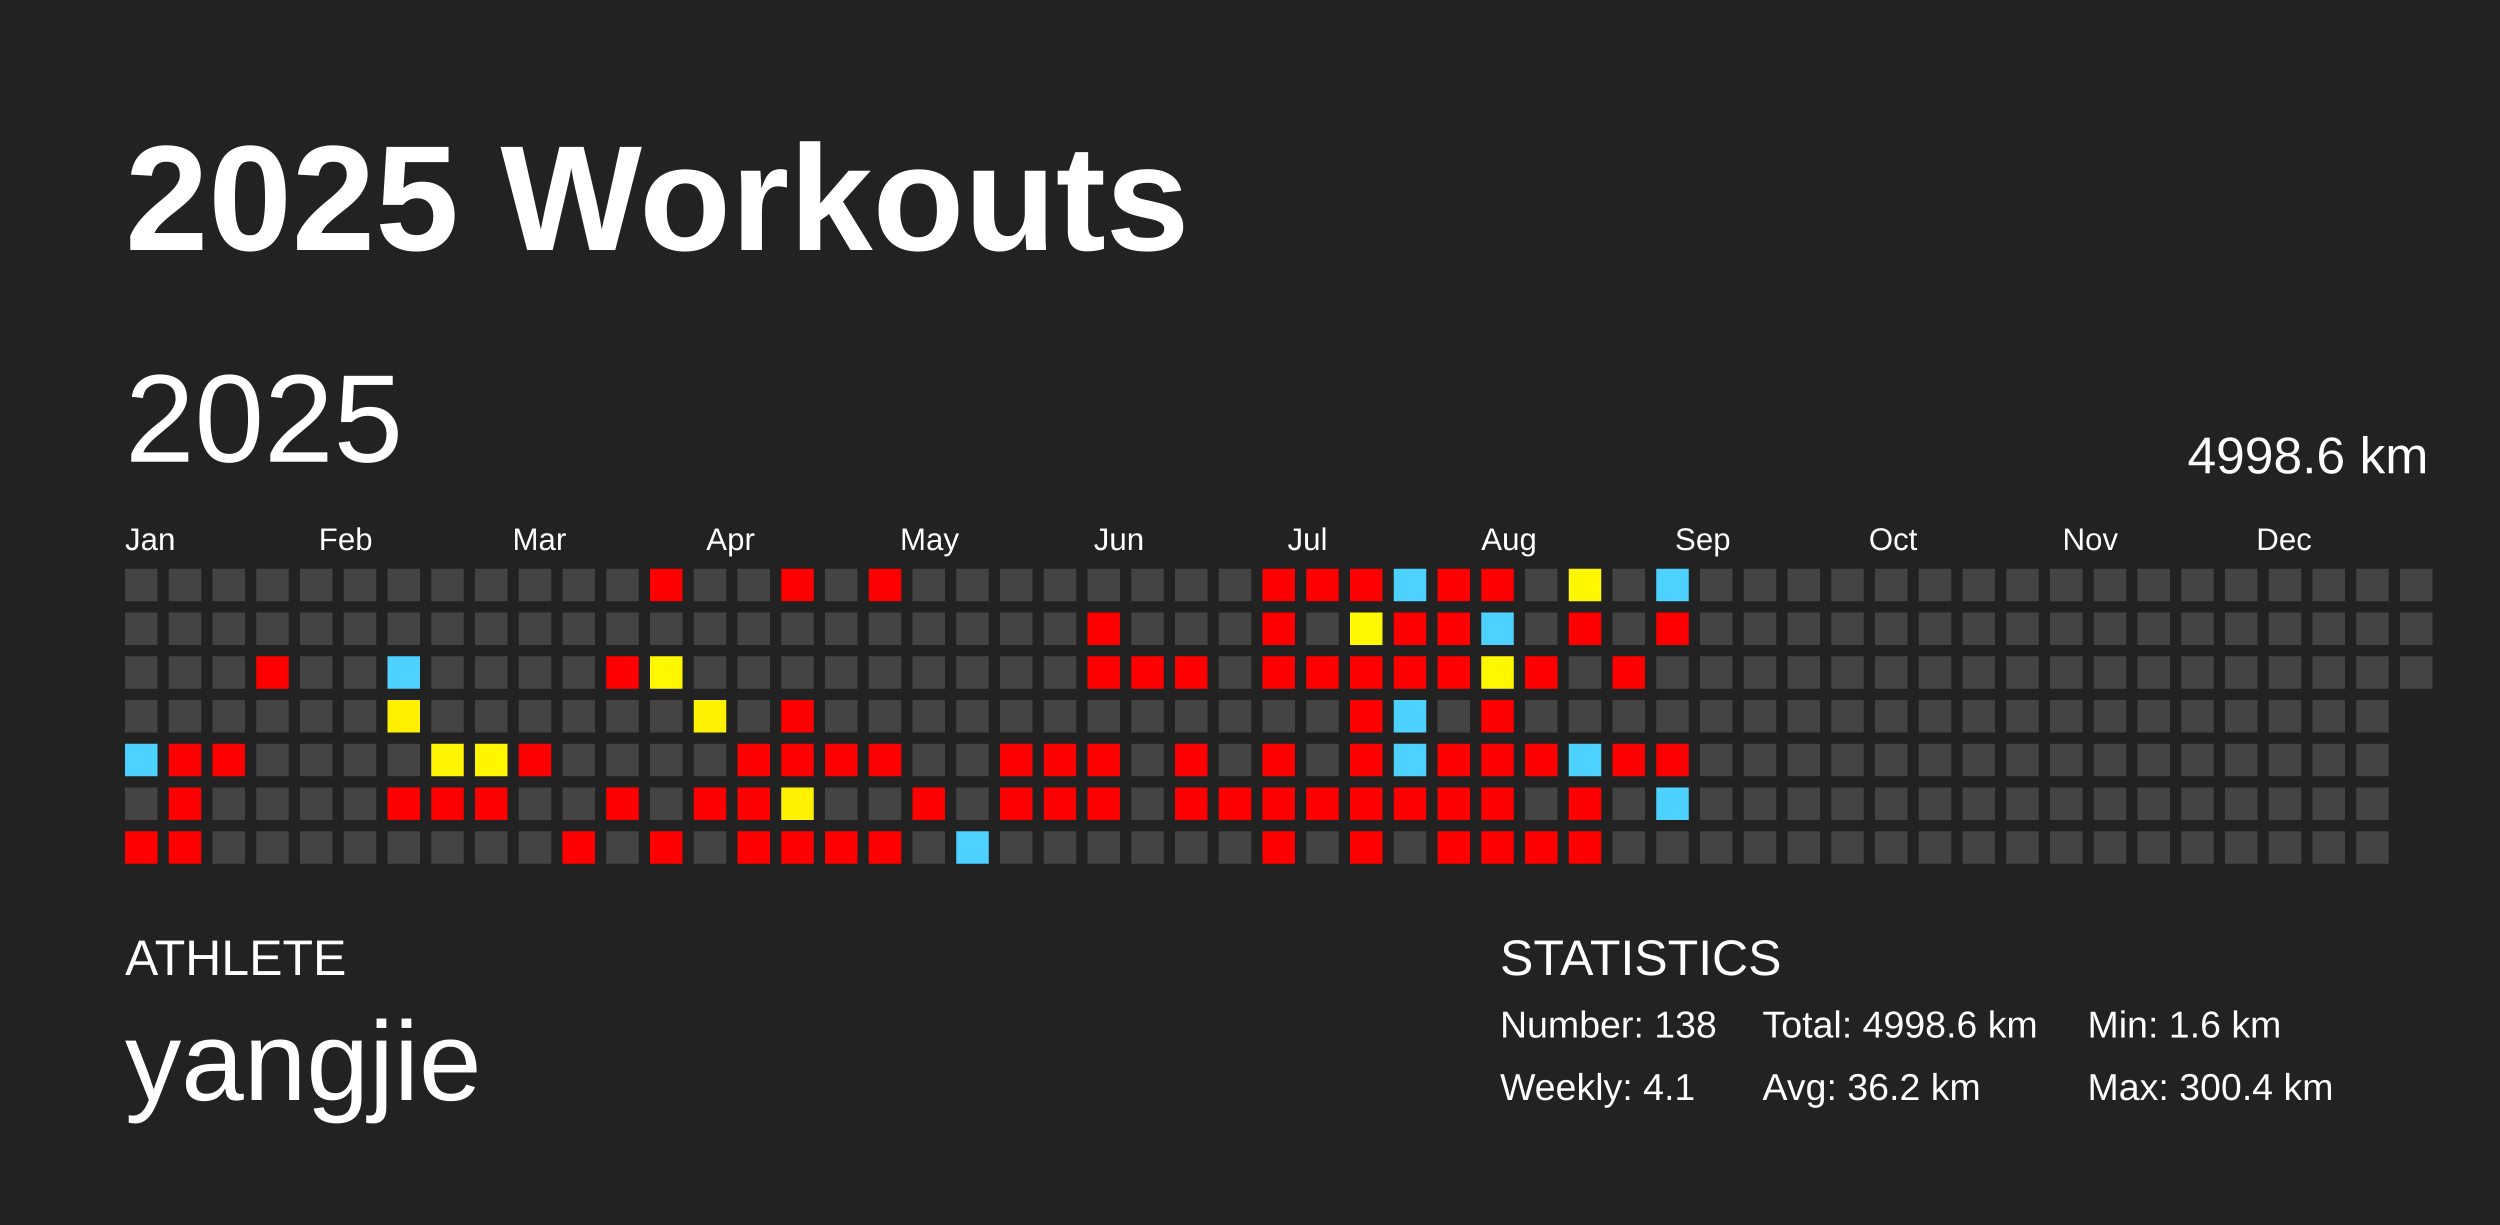
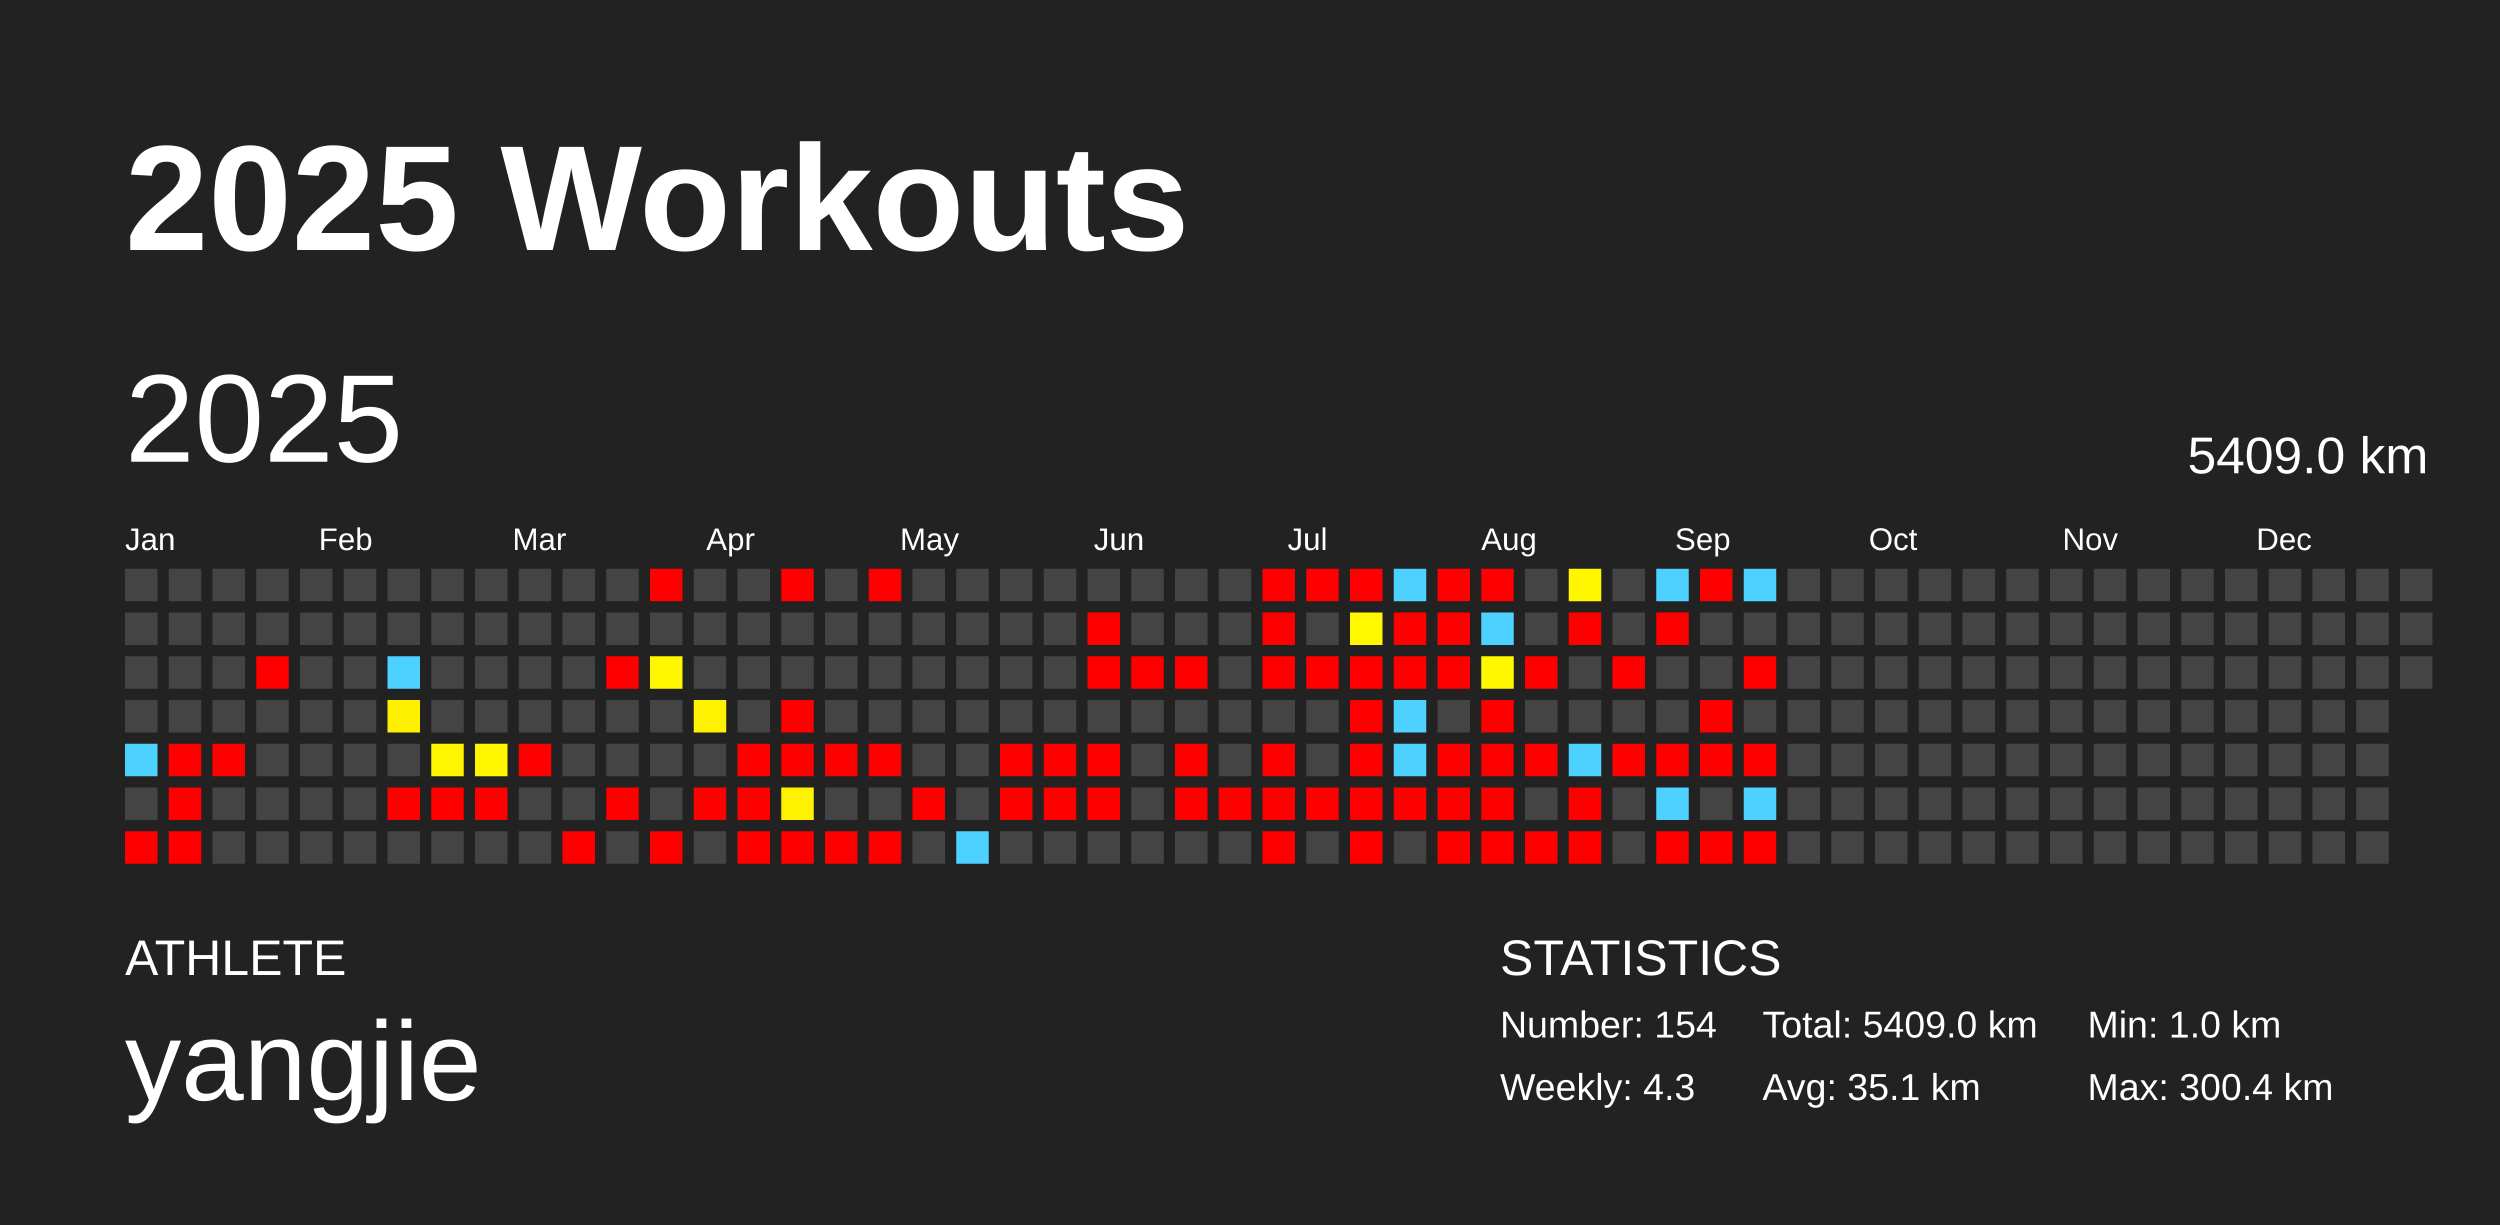
<svg xmlns="http://www.w3.org/2000/svg" baseProfile="full" height="98mm" version="1.1" viewBox="0,0,200,98" width="200mm">
  <defs />
  <rect fill="#222222" height="98" width="200" x="0" y="0" />
  <text fill="#FFFFFF" style="font-size:12px; font-family:Arial; font-weight:bold;" x="10" y="20">2025 Workouts</text>
  <text fill="#FFFFFF" style="font-size:4px; font-family:Arial" x="10" y="78">ATHLETE</text>
  <text fill="#FFFFFF" style="font-size:9px; font-family:Arial" x="10" y="88">yangjie</text>
  <text fill="#FFFFFF" style="font-size:4px; font-family:Arial" x="120" y="78">STATISTICS</text>
-   <text fill="#FFFFFF" style="font-size:3px; font-family:Arial" x="120" y="83">Number: 138</text>
-   <text fill="#FFFFFF" style="font-size:3px; font-family:Arial" x="120" y="88">Weekly: 4.1</text>
-   <text fill="#FFFFFF" style="font-size:3px; font-family:Arial" x="141" y="83">Total: 4998.6 km</text>
-   <text fill="#FFFFFF" style="font-size:3px; font-family:Arial" x="141" y="88">Avg: 36.2 km</text>
-   <text fill="#FFFFFF" style="font-size:3px; font-family:Arial" x="167" y="83">Min: 1.6 km</text>
+   <text fill="#FFFFFF" style="font-size:3px; font-family:Arial" x="120" y="83">Number: 154</text>
+   <text fill="#FFFFFF" style="font-size:3px; font-family:Arial" x="120" y="88">Weekly: 4.3</text>
+   <text fill="#FFFFFF" style="font-size:3px; font-family:Arial" x="141" y="83">Total: 5409.0 km</text>
+   <text fill="#FFFFFF" style="font-size:3px; font-family:Arial" x="141" y="88">Avg: 35.1 km</text>
+   <text fill="#FFFFFF" style="font-size:3px; font-family:Arial" x="167" y="83">Min: 1.0 km</text>
  <text fill="#FFFFFF" style="font-size:3px; font-family:Arial" x="167" y="88">Max: 300.4 km</text>
  <text dominant-baseline="hanging" fill="#FFFFFF" style="font-size:10.0px; font-family:Arial;" x="10" y="30">2025</text>
-   <text dominant-baseline="hanging" fill="#FFFFFF" style="font-size:4.125px; font-family:Arial;" x="175" y="35">4998.6 km</text>
+   <text dominant-baseline="hanging" fill="#FFFFFF" style="font-size:4.125px; font-family:Arial;" x="175" y="35">5409.0 km</text>
  <text fill="#FFFFFF" style="font-size:2.5px; font-family:Arial" x="10.0" y="44">Jan</text>
  <text fill="#FFFFFF" style="font-size:2.5px; font-family:Arial" x="25.5" y="44">Feb</text>
  <text fill="#FFFFFF" style="font-size:2.5px; font-family:Arial" x="41.0" y="44">Mar</text>
  <text fill="#FFFFFF" style="font-size:2.5px; font-family:Arial" x="56.5" y="44">Apr</text>
  <text fill="#FFFFFF" style="font-size:2.5px; font-family:Arial" x="72.0" y="44">May</text>
  <text fill="#FFFFFF" style="font-size:2.5px; font-family:Arial" x="87.5" y="44">Jun</text>
  <text fill="#FFFFFF" style="font-size:2.5px; font-family:Arial" x="103.0" y="44">Jul</text>
  <text fill="#FFFFFF" style="font-size:2.5px; font-family:Arial" x="118.5" y="44">Aug</text>
  <text fill="#FFFFFF" style="font-size:2.5px; font-family:Arial" x="134.0" y="44">Sep</text>
  <text fill="#FFFFFF" style="font-size:2.5px; font-family:Arial" x="149.5" y="44">Oct</text>
  <text fill="#FFFFFF" style="font-size:2.5px; font-family:Arial" x="165.0" y="44">Nov</text>
  <text fill="#FFFFFF" style="font-size:2.5px; font-family:Arial" x="180.5" y="44">Dec</text>
  <rect fill="#444444" height="2.6" width="2.6" x="10.0" y="45.5" />
  <rect fill="#444444" height="2.6" width="2.6" x="10.0" y="49.0" />
  <rect fill="#444444" height="2.6" width="2.6" x="10.0" y="52.5" />
  <rect fill="#444444" height="2.6" width="2.6" x="10.0" y="56.0" />
  <rect fill="#4dd2ff" height="2.6" width="2.6" x="10.0" y="59.5" />
  <rect fill="#444444" height="2.6" width="2.6" x="10.0" y="63.0" />
  <rect fill="red" height="2.6" width="2.6" x="10.0" y="66.5" />
  <rect fill="#444444" height="2.6" width="2.6" x="13.5" y="45.5" />
  <rect fill="#444444" height="2.6" width="2.6" x="13.5" y="49.0" />
  <rect fill="#444444" height="2.6" width="2.6" x="13.5" y="52.5" />
  <rect fill="#444444" height="2.6" width="2.6" x="13.5" y="56.0" />
  <rect fill="red" height="2.6" width="2.6" x="13.5" y="59.5" />
  <rect fill="red" height="2.6" width="2.6" x="13.5" y="63.0" />
  <rect fill="red" height="2.6" width="2.6" x="13.5" y="66.5" />
  <rect fill="#444444" height="2.6" width="2.6" x="17.0" y="45.5" />
  <rect fill="#444444" height="2.6" width="2.6" x="17.0" y="49.0" />
  <rect fill="#444444" height="2.6" width="2.6" x="17.0" y="52.5" />
  <rect fill="#444444" height="2.6" width="2.6" x="17.0" y="56.0" />
  <rect fill="red" height="2.6" width="2.6" x="17.0" y="59.5" />
  <rect fill="#444444" height="2.6" width="2.6" x="17.0" y="63.0" />
  <rect fill="#444444" height="2.6" width="2.6" x="17.0" y="66.5" />
  <rect fill="#444444" height="2.6" width="2.6" x="20.5" y="45.5" />
  <rect fill="#444444" height="2.6" width="2.6" x="20.5" y="49.0" />
  <rect fill="red" height="2.6" width="2.6" x="20.5" y="52.5" />
  <rect fill="#444444" height="2.6" width="2.6" x="20.5" y="56.0" />
  <rect fill="#444444" height="2.6" width="2.6" x="20.5" y="59.5" />
  <rect fill="#444444" height="2.6" width="2.6" x="20.5" y="63.0" />
  <rect fill="#444444" height="2.6" width="2.6" x="20.5" y="66.5" />
  <rect fill="#444444" height="2.6" width="2.6" x="24.0" y="45.5" />
  <rect fill="#444444" height="2.6" width="2.6" x="24.0" y="49.0" />
  <rect fill="#444444" height="2.6" width="2.6" x="24.0" y="52.5" />
  <rect fill="#444444" height="2.6" width="2.6" x="24.0" y="56.0" />
  <rect fill="#444444" height="2.6" width="2.6" x="24.0" y="59.5" />
  <rect fill="#444444" height="2.6" width="2.6" x="24.0" y="63.0" />
  <rect fill="#444444" height="2.6" width="2.6" x="24.0" y="66.5" />
  <rect fill="#444444" height="2.6" width="2.6" x="27.5" y="45.5" />
  <rect fill="#444444" height="2.6" width="2.6" x="27.5" y="49.0" />
  <rect fill="#444444" height="2.6" width="2.6" x="27.5" y="52.5" />
  <rect fill="#444444" height="2.6" width="2.6" x="27.5" y="56.0" />
  <rect fill="#444444" height="2.6" width="2.6" x="27.5" y="59.5" />
  <rect fill="#444444" height="2.6" width="2.6" x="27.5" y="63.0" />
  <rect fill="#444444" height="2.6" width="2.6" x="27.5" y="66.5" />
  <rect fill="#444444" height="2.6" width="2.6" x="31.0" y="45.5" />
  <rect fill="#444444" height="2.6" width="2.6" x="31.0" y="49.0" />
  <rect fill="#4dd2ff" height="2.6" width="2.6" x="31.0" y="52.5" />
  <rect fill="#fff000" height="2.6" width="2.6" x="31.0" y="56.0" />
  <rect fill="#444444" height="2.6" width="2.6" x="31.0" y="59.5" />
  <rect fill="red" height="2.6" width="2.6" x="31.0" y="63.0" />
  <rect fill="#444444" height="2.6" width="2.6" x="31.0" y="66.5" />
  <rect fill="#444444" height="2.6" width="2.6" x="34.5" y="45.5" />
  <rect fill="#444444" height="2.6" width="2.6" x="34.5" y="49.0" />
  <rect fill="#444444" height="2.6" width="2.6" x="34.5" y="52.5" />
  <rect fill="#444444" height="2.6" width="2.6" x="34.5" y="56.0" />
  <rect fill="#fff500" height="2.6" width="2.6" x="34.5" y="59.5" />
  <rect fill="red" height="2.6" width="2.6" x="34.5" y="63.0" />
  <rect fill="#444444" height="2.6" width="2.6" x="34.5" y="66.5" />
  <rect fill="#444444" height="2.6" width="2.6" x="38.0" y="45.5" />
  <rect fill="#444444" height="2.6" width="2.6" x="38.0" y="49.0" />
  <rect fill="#444444" height="2.6" width="2.6" x="38.0" y="52.5" />
  <rect fill="#444444" height="2.6" width="2.6" x="38.0" y="56.0" />
  <rect fill="#fff600" height="2.6" width="2.6" x="38.0" y="59.5" />
  <rect fill="red" height="2.6" width="2.6" x="38.0" y="63.0" />
  <rect fill="#444444" height="2.6" width="2.6" x="38.0" y="66.5" />
  <rect fill="#444444" height="2.6" width="2.6" x="41.5" y="45.5" />
  <rect fill="#444444" height="2.6" width="2.6" x="41.5" y="49.0" />
  <rect fill="#444444" height="2.6" width="2.6" x="41.5" y="52.5" />
  <rect fill="#444444" height="2.6" width="2.6" x="41.5" y="56.0" />
  <rect fill="red" height="2.6" width="2.6" x="41.5" y="59.5" />
  <rect fill="#444444" height="2.6" width="2.6" x="41.5" y="63.0" />
  <rect fill="#444444" height="2.6" width="2.6" x="41.5" y="66.5" />
  <rect fill="#444444" height="2.6" width="2.6" x="45.0" y="45.5" />
  <rect fill="#444444" height="2.6" width="2.6" x="45.0" y="49.0" />
  <rect fill="#444444" height="2.6" width="2.6" x="45.0" y="52.5" />
  <rect fill="#444444" height="2.6" width="2.6" x="45.0" y="56.0" />
  <rect fill="#444444" height="2.6" width="2.6" x="45.0" y="59.5" />
  <rect fill="#444444" height="2.6" width="2.6" x="45.0" y="63.0" />
  <rect fill="red" height="2.6" width="2.6" x="45.0" y="66.5" />
  <rect fill="#444444" height="2.6" width="2.6" x="48.5" y="45.5" />
  <rect fill="#444444" height="2.6" width="2.6" x="48.5" y="49.0" />
  <rect fill="red" height="2.6" width="2.6" x="48.5" y="52.5" />
  <rect fill="#444444" height="2.6" width="2.6" x="48.5" y="56.0" />
  <rect fill="#444444" height="2.6" width="2.6" x="48.5" y="59.5" />
  <rect fill="red" height="2.6" width="2.6" x="48.5" y="63.0" />
  <rect fill="#444444" height="2.6" width="2.6" x="48.5" y="66.5" />
  <rect fill="red" height="2.6" width="2.6" x="52.0" y="45.5" />
  <rect fill="#444444" height="2.6" width="2.6" x="52.0" y="49.0" />
  <rect fill="#fff700" height="2.6" width="2.6" x="52.0" y="52.5" />
  <rect fill="#444444" height="2.6" width="2.6" x="52.0" y="56.0" />
  <rect fill="#444444" height="2.6" width="2.6" x="52.0" y="59.5" />
  <rect fill="#444444" height="2.6" width="2.6" x="52.0" y="63.0" />
  <rect fill="red" height="2.6" width="2.6" x="52.0" y="66.5" />
  <rect fill="#444444" height="2.6" width="2.6" x="55.5" y="45.5" />
  <rect fill="#444444" height="2.6" width="2.6" x="55.5" y="49.0" />
  <rect fill="#444444" height="2.6" width="2.6" x="55.5" y="52.5" />
  <rect fill="#fff200" height="2.6" width="2.6" x="55.5" y="56.0" />
  <rect fill="#444444" height="2.6" width="2.6" x="55.5" y="59.5" />
  <rect fill="red" height="2.6" width="2.6" x="55.5" y="63.0" />
  <rect fill="#444444" height="2.6" width="2.6" x="55.5" y="66.5" />
  <rect fill="#444444" height="2.6" width="2.6" x="59.0" y="45.5" />
  <rect fill="#444444" height="2.6" width="2.6" x="59.0" y="49.0" />
  <rect fill="#444444" height="2.6" width="2.6" x="59.0" y="52.5" />
  <rect fill="#444444" height="2.6" width="2.6" x="59.0" y="56.0" />
  <rect fill="red" height="2.6" width="2.6" x="59.0" y="59.5" />
  <rect fill="red" height="2.6" width="2.6" x="59.0" y="63.0" />
  <rect fill="red" height="2.6" width="2.6" x="59.0" y="66.5" />
  <rect fill="red" height="2.6" width="2.6" x="62.5" y="45.5" />
  <rect fill="#444444" height="2.6" width="2.6" x="62.5" y="49.0" />
  <rect fill="#444444" height="2.6" width="2.6" x="62.5" y="52.5" />
  <rect fill="red" height="2.6" width="2.6" x="62.5" y="56.0" />
  <rect fill="red" height="2.6" width="2.6" x="62.5" y="59.5" />
  <rect fill="#fff200" height="2.6" width="2.6" x="62.5" y="63.0" />
  <rect fill="red" height="2.6" width="2.6" x="62.5" y="66.5" />
  <rect fill="#444444" height="2.6" width="2.6" x="66.0" y="45.5" />
  <rect fill="#444444" height="2.6" width="2.6" x="66.0" y="49.0" />
  <rect fill="#444444" height="2.6" width="2.6" x="66.0" y="52.5" />
  <rect fill="#444444" height="2.6" width="2.6" x="66.0" y="56.0" />
  <rect fill="red" height="2.6" width="2.6" x="66.0" y="59.5" />
  <rect fill="#444444" height="2.6" width="2.6" x="66.0" y="63.0" />
  <rect fill="red" height="2.6" width="2.6" x="66.0" y="66.5" />
  <rect fill="red" height="2.6" width="2.6" x="69.5" y="45.5" />
  <rect fill="#444444" height="2.6" width="2.6" x="69.5" y="49.0" />
  <rect fill="#444444" height="2.6" width="2.6" x="69.5" y="52.5" />
  <rect fill="#444444" height="2.6" width="2.6" x="69.5" y="56.0" />
  <rect fill="red" height="2.6" width="2.6" x="69.5" y="59.5" />
  <rect fill="#444444" height="2.6" width="2.6" x="69.5" y="63.0" />
  <rect fill="red" height="2.6" width="2.6" x="69.5" y="66.5" />
  <rect fill="#444444" height="2.6" width="2.6" x="73.0" y="45.5" />
  <rect fill="#444444" height="2.6" width="2.6" x="73.0" y="49.0" />
  <rect fill="#444444" height="2.6" width="2.6" x="73.0" y="52.5" />
  <rect fill="#444444" height="2.6" width="2.6" x="73.0" y="56.0" />
  <rect fill="#444444" height="2.6" width="2.6" x="73.0" y="59.5" />
  <rect fill="red" height="2.6" width="2.6" x="73.0" y="63.0" />
  <rect fill="#444444" height="2.6" width="2.6" x="73.0" y="66.5" />
  <rect fill="#444444" height="2.6" width="2.6" x="76.5" y="45.5" />
  <rect fill="#444444" height="2.6" width="2.6" x="76.5" y="49.0" />
  <rect fill="#444444" height="2.6" width="2.6" x="76.5" y="52.5" />
  <rect fill="#444444" height="2.6" width="2.6" x="76.5" y="56.0" />
  <rect fill="#444444" height="2.6" width="2.6" x="76.5" y="59.5" />
  <rect fill="#444444" height="2.6" width="2.6" x="76.5" y="63.0" />
  <rect fill="#4dd2ff" height="2.6" width="2.6" x="76.5" y="66.5" />
  <rect fill="#444444" height="2.6" width="2.6" x="80.0" y="45.5" />
  <rect fill="#444444" height="2.6" width="2.6" x="80.0" y="49.0" />
  <rect fill="#444444" height="2.6" width="2.6" x="80.0" y="52.5" />
  <rect fill="#444444" height="2.6" width="2.6" x="80.0" y="56.0" />
  <rect fill="red" height="2.6" width="2.6" x="80.0" y="59.5" />
  <rect fill="red" height="2.6" width="2.6" x="80.0" y="63.0" />
  <rect fill="#444444" height="2.6" width="2.6" x="80.0" y="66.5" />
  <rect fill="#444444" height="2.6" width="2.6" x="83.5" y="45.5" />
  <rect fill="#444444" height="2.6" width="2.6" x="83.5" y="49.0" />
  <rect fill="#444444" height="2.6" width="2.6" x="83.5" y="52.5" />
  <rect fill="#444444" height="2.6" width="2.6" x="83.5" y="56.0" />
  <rect fill="red" height="2.6" width="2.6" x="83.5" y="59.5" />
  <rect fill="red" height="2.6" width="2.6" x="83.5" y="63.0" />
  <rect fill="#444444" height="2.6" width="2.6" x="83.5" y="66.5" />
  <rect fill="#444444" height="2.6" width="2.6" x="87.0" y="45.5" />
  <rect fill="red" height="2.6" width="2.6" x="87.0" y="49.0" />
  <rect fill="red" height="2.6" width="2.6" x="87.0" y="52.5" />
  <rect fill="#444444" height="2.6" width="2.6" x="87.0" y="56.0" />
  <rect fill="red" height="2.6" width="2.6" x="87.0" y="59.5" />
  <rect fill="red" height="2.6" width="2.6" x="87.0" y="63.0" />
  <rect fill="#444444" height="2.6" width="2.6" x="87.0" y="66.5" />
  <rect fill="#444444" height="2.6" width="2.6" x="90.5" y="45.5" />
  <rect fill="#444444" height="2.6" width="2.6" x="90.5" y="49.0" />
  <rect fill="red" height="2.6" width="2.6" x="90.5" y="52.5" />
  <rect fill="#444444" height="2.6" width="2.6" x="90.5" y="56.0" />
  <rect fill="#444444" height="2.6" width="2.6" x="90.5" y="59.5" />
  <rect fill="#444444" height="2.6" width="2.6" x="90.5" y="63.0" />
  <rect fill="#444444" height="2.6" width="2.6" x="90.5" y="66.5" />
  <rect fill="#444444" height="2.6" width="2.6" x="94.0" y="45.5" />
  <rect fill="#444444" height="2.6" width="2.6" x="94.0" y="49.0" />
  <rect fill="red" height="2.6" width="2.6" x="94.0" y="52.5" />
  <rect fill="#444444" height="2.6" width="2.6" x="94.0" y="56.0" />
  <rect fill="red" height="2.6" width="2.6" x="94.0" y="59.5" />
  <rect fill="red" height="2.6" width="2.6" x="94.0" y="63.0" />
  <rect fill="#444444" height="2.6" width="2.6" x="94.0" y="66.5" />
  <rect fill="#444444" height="2.6" width="2.6" x="97.5" y="45.5" />
  <rect fill="#444444" height="2.6" width="2.6" x="97.5" y="49.0" />
  <rect fill="#444444" height="2.6" width="2.6" x="97.5" y="52.5" />
  <rect fill="#444444" height="2.6" width="2.6" x="97.5" y="56.0" />
  <rect fill="#444444" height="2.6" width="2.6" x="97.5" y="59.5" />
  <rect fill="red" height="2.6" width="2.6" x="97.5" y="63.0" />
  <rect fill="#444444" height="2.6" width="2.6" x="97.5" y="66.5" />
  <rect fill="red" height="2.6" width="2.6" x="101.0" y="45.5" />
  <rect fill="red" height="2.6" width="2.6" x="101.0" y="49.0" />
  <rect fill="red" height="2.6" width="2.6" x="101.0" y="52.5" />
  <rect fill="#444444" height="2.6" width="2.6" x="101.0" y="56.0" />
  <rect fill="red" height="2.6" width="2.6" x="101.0" y="59.5" />
  <rect fill="red" height="2.6" width="2.6" x="101.0" y="63.0" />
  <rect fill="red" height="2.6" width="2.6" x="101.0" y="66.5" />
  <rect fill="red" height="2.6" width="2.6" x="104.5" y="45.5" />
  <rect fill="#444444" height="2.6" width="2.6" x="104.5" y="49.0" />
  <rect fill="red" height="2.6" width="2.6" x="104.5" y="52.5" />
  <rect fill="#444444" height="2.6" width="2.6" x="104.5" y="56.0" />
  <rect fill="#444444" height="2.6" width="2.6" x="104.5" y="59.5" />
  <rect fill="red" height="2.6" width="2.6" x="104.5" y="63.0" />
  <rect fill="#444444" height="2.6" width="2.6" x="104.5" y="66.5" />
  <rect fill="red" height="2.6" width="2.6" x="108.0" y="45.5" />
  <rect fill="#fff800" height="2.6" width="2.6" x="108.0" y="49.0" />
  <rect fill="red" height="2.6" width="2.6" x="108.0" y="52.5" />
  <rect fill="red" height="2.6" width="2.6" x="108.0" y="56.0" />
  <rect fill="red" height="2.6" width="2.6" x="108.0" y="59.5" />
  <rect fill="red" height="2.6" width="2.6" x="108.0" y="63.0" />
  <rect fill="red" height="2.6" width="2.6" x="108.0" y="66.5" />
  <rect fill="#4dd2ff" height="2.6" width="2.6" x="111.5" y="45.5" />
  <rect fill="red" height="2.6" width="2.6" x="111.5" y="49.0" />
  <rect fill="red" height="2.6" width="2.6" x="111.5" y="52.5" />
  <rect fill="#4dd2ff" height="2.6" width="2.6" x="111.5" y="56.0" />
  <rect fill="#4dd2ff" height="2.6" width="2.6" x="111.5" y="59.5" />
  <rect fill="red" height="2.6" width="2.6" x="111.5" y="63.0" />
  <rect fill="#444444" height="2.6" width="2.6" x="111.5" y="66.5" />
  <rect fill="red" height="2.6" width="2.6" x="115.0" y="45.5" />
  <rect fill="red" height="2.6" width="2.6" x="115.0" y="49.0" />
  <rect fill="red" height="2.6" width="2.6" x="115.0" y="52.5" />
  <rect fill="#444444" height="2.6" width="2.6" x="115.0" y="56.0" />
  <rect fill="red" height="2.6" width="2.6" x="115.0" y="59.5" />
  <rect fill="red" height="2.6" width="2.6" x="115.0" y="63.0" />
  <rect fill="red" height="2.6" width="2.6" x="115.0" y="66.5" />
  <rect fill="red" height="2.6" width="2.6" x="118.5" y="45.5" />
  <rect fill="#4dd2ff" height="2.6" width="2.6" x="118.5" y="49.0" />
  <rect fill="#fff700" height="2.6" width="2.6" x="118.5" y="52.5" />
  <rect fill="red" height="2.6" width="2.6" x="118.5" y="56.0" />
  <rect fill="red" height="2.6" width="2.6" x="118.5" y="59.5" />
  <rect fill="red" height="2.6" width="2.6" x="118.5" y="63.0" />
  <rect fill="red" height="2.6" width="2.6" x="118.5" y="66.5" />
  <rect fill="#444444" height="2.6" width="2.6" x="122.0" y="45.5" />
  <rect fill="#444444" height="2.6" width="2.6" x="122.0" y="49.0" />
  <rect fill="red" height="2.6" width="2.6" x="122.0" y="52.5" />
  <rect fill="#444444" height="2.6" width="2.6" x="122.0" y="56.0" />
  <rect fill="red" height="2.6" width="2.6" x="122.0" y="59.5" />
  <rect fill="#444444" height="2.6" width="2.6" x="122.0" y="63.0" />
  <rect fill="red" height="2.6" width="2.6" x="122.0" y="66.5" />
  <rect fill="#fff600" height="2.6" width="2.6" x="125.5" y="45.5" />
  <rect fill="red" height="2.6" width="2.6" x="125.5" y="49.0" />
  <rect fill="#444444" height="2.6" width="2.6" x="125.5" y="52.5" />
  <rect fill="#444444" height="2.6" width="2.6" x="125.5" y="56.0" />
  <rect fill="#4dd2ff" height="2.6" width="2.6" x="125.5" y="59.5" />
  <rect fill="red" height="2.6" width="2.6" x="125.5" y="63.0" />
  <rect fill="red" height="2.6" width="2.6" x="125.5" y="66.5" />
  <rect fill="#444444" height="2.6" width="2.6" x="129.0" y="45.5" />
  <rect fill="#444444" height="2.6" width="2.6" x="129.0" y="49.0" />
  <rect fill="red" height="2.6" width="2.6" x="129.0" y="52.5" />
  <rect fill="#444444" height="2.6" width="2.6" x="129.0" y="56.0" />
  <rect fill="red" height="2.6" width="2.6" x="129.0" y="59.5" />
  <rect fill="#444444" height="2.6" width="2.6" x="129.0" y="63.0" />
  <rect fill="#444444" height="2.6" width="2.6" x="129.0" y="66.5" />
  <rect fill="#4dd2ff" height="2.6" width="2.6" x="132.5" y="45.5" />
  <rect fill="red" height="2.6" width="2.6" x="132.5" y="49.0" />
  <rect fill="#444444" height="2.6" width="2.6" x="132.5" y="52.5" />
  <rect fill="#444444" height="2.6" width="2.6" x="132.5" y="56.0" />
  <rect fill="red" height="2.6" width="2.6" x="132.5" y="59.5" />
  <rect fill="#4dd2ff" height="2.6" width="2.6" x="132.5" y="63.0" />
-   <rect fill="#444444" height="2.6" width="2.6" x="132.5" y="66.5" />
-   <rect fill="#444444" height="2.6" width="2.6" x="136.0" y="45.5" />
+   <rect fill="red" height="2.6" width="2.6" x="132.5" y="66.5" />
+   <rect fill="red" height="2.6" width="2.6" x="136.0" y="45.5" />
  <rect fill="#444444" height="2.6" width="2.6" x="136.0" y="49.0" />
  <rect fill="#444444" height="2.6" width="2.6" x="136.0" y="52.5" />
-   <rect fill="#444444" height="2.6" width="2.6" x="136.0" y="56.0" />
-   <rect fill="#444444" height="2.6" width="2.6" x="136.0" y="59.5" />
+   <rect fill="red" height="2.6" width="2.6" x="136.0" y="56.0" />
+   <rect fill="red" height="2.6" width="2.6" x="136.0" y="59.5" />
  <rect fill="#444444" height="2.6" width="2.6" x="136.0" y="63.0" />
-   <rect fill="#444444" height="2.6" width="2.6" x="136.0" y="66.5" />
-   <rect fill="#444444" height="2.6" width="2.6" x="139.5" y="45.5" />
+   <rect fill="red" height="2.6" width="2.6" x="136.0" y="66.5" />
+   <rect fill="#4dd2ff" height="2.6" width="2.6" x="139.5" y="45.5" />
  <rect fill="#444444" height="2.6" width="2.6" x="139.5" y="49.0" />
-   <rect fill="#444444" height="2.6" width="2.6" x="139.5" y="52.5" />
+   <rect fill="red" height="2.6" width="2.6" x="139.5" y="52.5" />
  <rect fill="#444444" height="2.6" width="2.6" x="139.5" y="56.0" />
-   <rect fill="#444444" height="2.6" width="2.6" x="139.5" y="59.5" />
-   <rect fill="#444444" height="2.6" width="2.6" x="139.5" y="63.0" />
-   <rect fill="#444444" height="2.6" width="2.6" x="139.5" y="66.5" />
+   <rect fill="red" height="2.6" width="2.6" x="139.5" y="59.5" />
+   <rect fill="#4dd2ff" height="2.6" width="2.6" x="139.5" y="63.0" />
+   <rect fill="red" height="2.6" width="2.6" x="139.5" y="66.5" />
  <rect fill="#444444" height="2.6" width="2.6" x="143.0" y="45.5" />
  <rect fill="#444444" height="2.6" width="2.6" x="143.0" y="49.0" />
  <rect fill="#444444" height="2.6" width="2.6" x="143.0" y="52.5" />
  <rect fill="#444444" height="2.6" width="2.6" x="143.0" y="56.0" />
  <rect fill="#444444" height="2.6" width="2.6" x="143.0" y="59.5" />
  <rect fill="#444444" height="2.6" width="2.6" x="143.0" y="63.0" />
  <rect fill="#444444" height="2.6" width="2.6" x="143.0" y="66.5" />
  <rect fill="#444444" height="2.6" width="2.6" x="146.5" y="45.5" />
  <rect fill="#444444" height="2.6" width="2.6" x="146.5" y="49.0" />
  <rect fill="#444444" height="2.6" width="2.6" x="146.5" y="52.5" />
  <rect fill="#444444" height="2.6" width="2.6" x="146.5" y="56.0" />
  <rect fill="#444444" height="2.6" width="2.6" x="146.5" y="59.5" />
  <rect fill="#444444" height="2.6" width="2.6" x="146.5" y="63.0" />
  <rect fill="#444444" height="2.6" width="2.6" x="146.5" y="66.5" />
  <rect fill="#444444" height="2.6" width="2.6" x="150.0" y="45.5" />
  <rect fill="#444444" height="2.6" width="2.6" x="150.0" y="49.0" />
  <rect fill="#444444" height="2.6" width="2.6" x="150.0" y="52.5" />
  <rect fill="#444444" height="2.6" width="2.6" x="150.0" y="56.0" />
  <rect fill="#444444" height="2.6" width="2.6" x="150.0" y="59.5" />
  <rect fill="#444444" height="2.6" width="2.6" x="150.0" y="63.0" />
  <rect fill="#444444" height="2.6" width="2.6" x="150.0" y="66.5" />
  <rect fill="#444444" height="2.6" width="2.6" x="153.5" y="45.5" />
  <rect fill="#444444" height="2.6" width="2.6" x="153.5" y="49.0" />
  <rect fill="#444444" height="2.6" width="2.6" x="153.5" y="52.5" />
  <rect fill="#444444" height="2.6" width="2.6" x="153.5" y="56.0" />
  <rect fill="#444444" height="2.6" width="2.6" x="153.5" y="59.5" />
  <rect fill="#444444" height="2.6" width="2.6" x="153.5" y="63.0" />
  <rect fill="#444444" height="2.6" width="2.6" x="153.5" y="66.5" />
  <rect fill="#444444" height="2.6" width="2.6" x="157.0" y="45.5" />
  <rect fill="#444444" height="2.6" width="2.6" x="157.0" y="49.0" />
  <rect fill="#444444" height="2.6" width="2.6" x="157.0" y="52.5" />
  <rect fill="#444444" height="2.6" width="2.6" x="157.0" y="56.0" />
  <rect fill="#444444" height="2.6" width="2.6" x="157.0" y="59.5" />
  <rect fill="#444444" height="2.6" width="2.6" x="157.0" y="63.0" />
  <rect fill="#444444" height="2.6" width="2.6" x="157.0" y="66.5" />
  <rect fill="#444444" height="2.6" width="2.6" x="160.5" y="45.5" />
  <rect fill="#444444" height="2.6" width="2.6" x="160.5" y="49.0" />
  <rect fill="#444444" height="2.6" width="2.6" x="160.5" y="52.5" />
  <rect fill="#444444" height="2.6" width="2.6" x="160.5" y="56.0" />
  <rect fill="#444444" height="2.6" width="2.6" x="160.5" y="59.5" />
  <rect fill="#444444" height="2.6" width="2.6" x="160.5" y="63.0" />
  <rect fill="#444444" height="2.6" width="2.6" x="160.5" y="66.5" />
  <rect fill="#444444" height="2.6" width="2.6" x="164.0" y="45.5" />
  <rect fill="#444444" height="2.6" width="2.6" x="164.0" y="49.0" />
  <rect fill="#444444" height="2.6" width="2.6" x="164.0" y="52.5" />
  <rect fill="#444444" height="2.6" width="2.6" x="164.0" y="56.0" />
  <rect fill="#444444" height="2.6" width="2.6" x="164.0" y="59.5" />
  <rect fill="#444444" height="2.6" width="2.6" x="164.0" y="63.0" />
  <rect fill="#444444" height="2.6" width="2.6" x="164.0" y="66.5" />
  <rect fill="#444444" height="2.6" width="2.6" x="167.5" y="45.5" />
  <rect fill="#444444" height="2.6" width="2.6" x="167.5" y="49.0" />
  <rect fill="#444444" height="2.6" width="2.6" x="167.5" y="52.5" />
  <rect fill="#444444" height="2.6" width="2.6" x="167.5" y="56.0" />
  <rect fill="#444444" height="2.6" width="2.6" x="167.5" y="59.5" />
  <rect fill="#444444" height="2.6" width="2.6" x="167.5" y="63.0" />
  <rect fill="#444444" height="2.6" width="2.6" x="167.5" y="66.5" />
  <rect fill="#444444" height="2.6" width="2.6" x="171.0" y="45.5" />
  <rect fill="#444444" height="2.6" width="2.6" x="171.0" y="49.0" />
  <rect fill="#444444" height="2.6" width="2.6" x="171.0" y="52.5" />
  <rect fill="#444444" height="2.6" width="2.6" x="171.0" y="56.0" />
  <rect fill="#444444" height="2.6" width="2.6" x="171.0" y="59.5" />
  <rect fill="#444444" height="2.6" width="2.6" x="171.0" y="63.0" />
  <rect fill="#444444" height="2.6" width="2.6" x="171.0" y="66.5" />
  <rect fill="#444444" height="2.6" width="2.6" x="174.5" y="45.5" />
  <rect fill="#444444" height="2.6" width="2.6" x="174.5" y="49.0" />
  <rect fill="#444444" height="2.6" width="2.6" x="174.5" y="52.5" />
  <rect fill="#444444" height="2.6" width="2.6" x="174.5" y="56.0" />
  <rect fill="#444444" height="2.6" width="2.6" x="174.5" y="59.5" />
  <rect fill="#444444" height="2.6" width="2.6" x="174.5" y="63.0" />
  <rect fill="#444444" height="2.6" width="2.6" x="174.5" y="66.5" />
  <rect fill="#444444" height="2.6" width="2.6" x="178.0" y="45.5" />
  <rect fill="#444444" height="2.6" width="2.6" x="178.0" y="49.0" />
  <rect fill="#444444" height="2.6" width="2.6" x="178.0" y="52.5" />
  <rect fill="#444444" height="2.6" width="2.6" x="178.0" y="56.0" />
  <rect fill="#444444" height="2.6" width="2.6" x="178.0" y="59.5" />
  <rect fill="#444444" height="2.6" width="2.6" x="178.0" y="63.0" />
  <rect fill="#444444" height="2.6" width="2.6" x="178.0" y="66.5" />
  <rect fill="#444444" height="2.6" width="2.6" x="181.5" y="45.5" />
  <rect fill="#444444" height="2.6" width="2.6" x="181.5" y="49.0" />
  <rect fill="#444444" height="2.6" width="2.6" x="181.5" y="52.5" />
  <rect fill="#444444" height="2.6" width="2.6" x="181.5" y="56.0" />
  <rect fill="#444444" height="2.6" width="2.6" x="181.5" y="59.5" />
  <rect fill="#444444" height="2.6" width="2.6" x="181.5" y="63.0" />
  <rect fill="#444444" height="2.6" width="2.6" x="181.5" y="66.5" />
  <rect fill="#444444" height="2.6" width="2.6" x="185.0" y="45.5" />
  <rect fill="#444444" height="2.6" width="2.6" x="185.0" y="49.0" />
  <rect fill="#444444" height="2.6" width="2.6" x="185.0" y="52.5" />
  <rect fill="#444444" height="2.6" width="2.6" x="185.0" y="56.0" />
  <rect fill="#444444" height="2.6" width="2.6" x="185.0" y="59.5" />
  <rect fill="#444444" height="2.6" width="2.6" x="185.0" y="63.0" />
  <rect fill="#444444" height="2.6" width="2.6" x="185.0" y="66.5" />
  <rect fill="#444444" height="2.6" width="2.6" x="188.5" y="45.5" />
  <rect fill="#444444" height="2.6" width="2.6" x="188.5" y="49.0" />
  <rect fill="#444444" height="2.6" width="2.6" x="188.5" y="52.5" />
  <rect fill="#444444" height="2.6" width="2.6" x="188.5" y="56.0" />
  <rect fill="#444444" height="2.6" width="2.6" x="188.5" y="59.5" />
  <rect fill="#444444" height="2.6" width="2.6" x="188.5" y="63.0" />
  <rect fill="#444444" height="2.6" width="2.6" x="188.5" y="66.5" />
  <rect fill="#444444" height="2.6" width="2.6" x="192.0" y="45.5" />
  <rect fill="#444444" height="2.6" width="2.6" x="192.0" y="49.0" />
  <rect fill="#444444" height="2.6" width="2.6" x="192.0" y="52.5" />
</svg>
